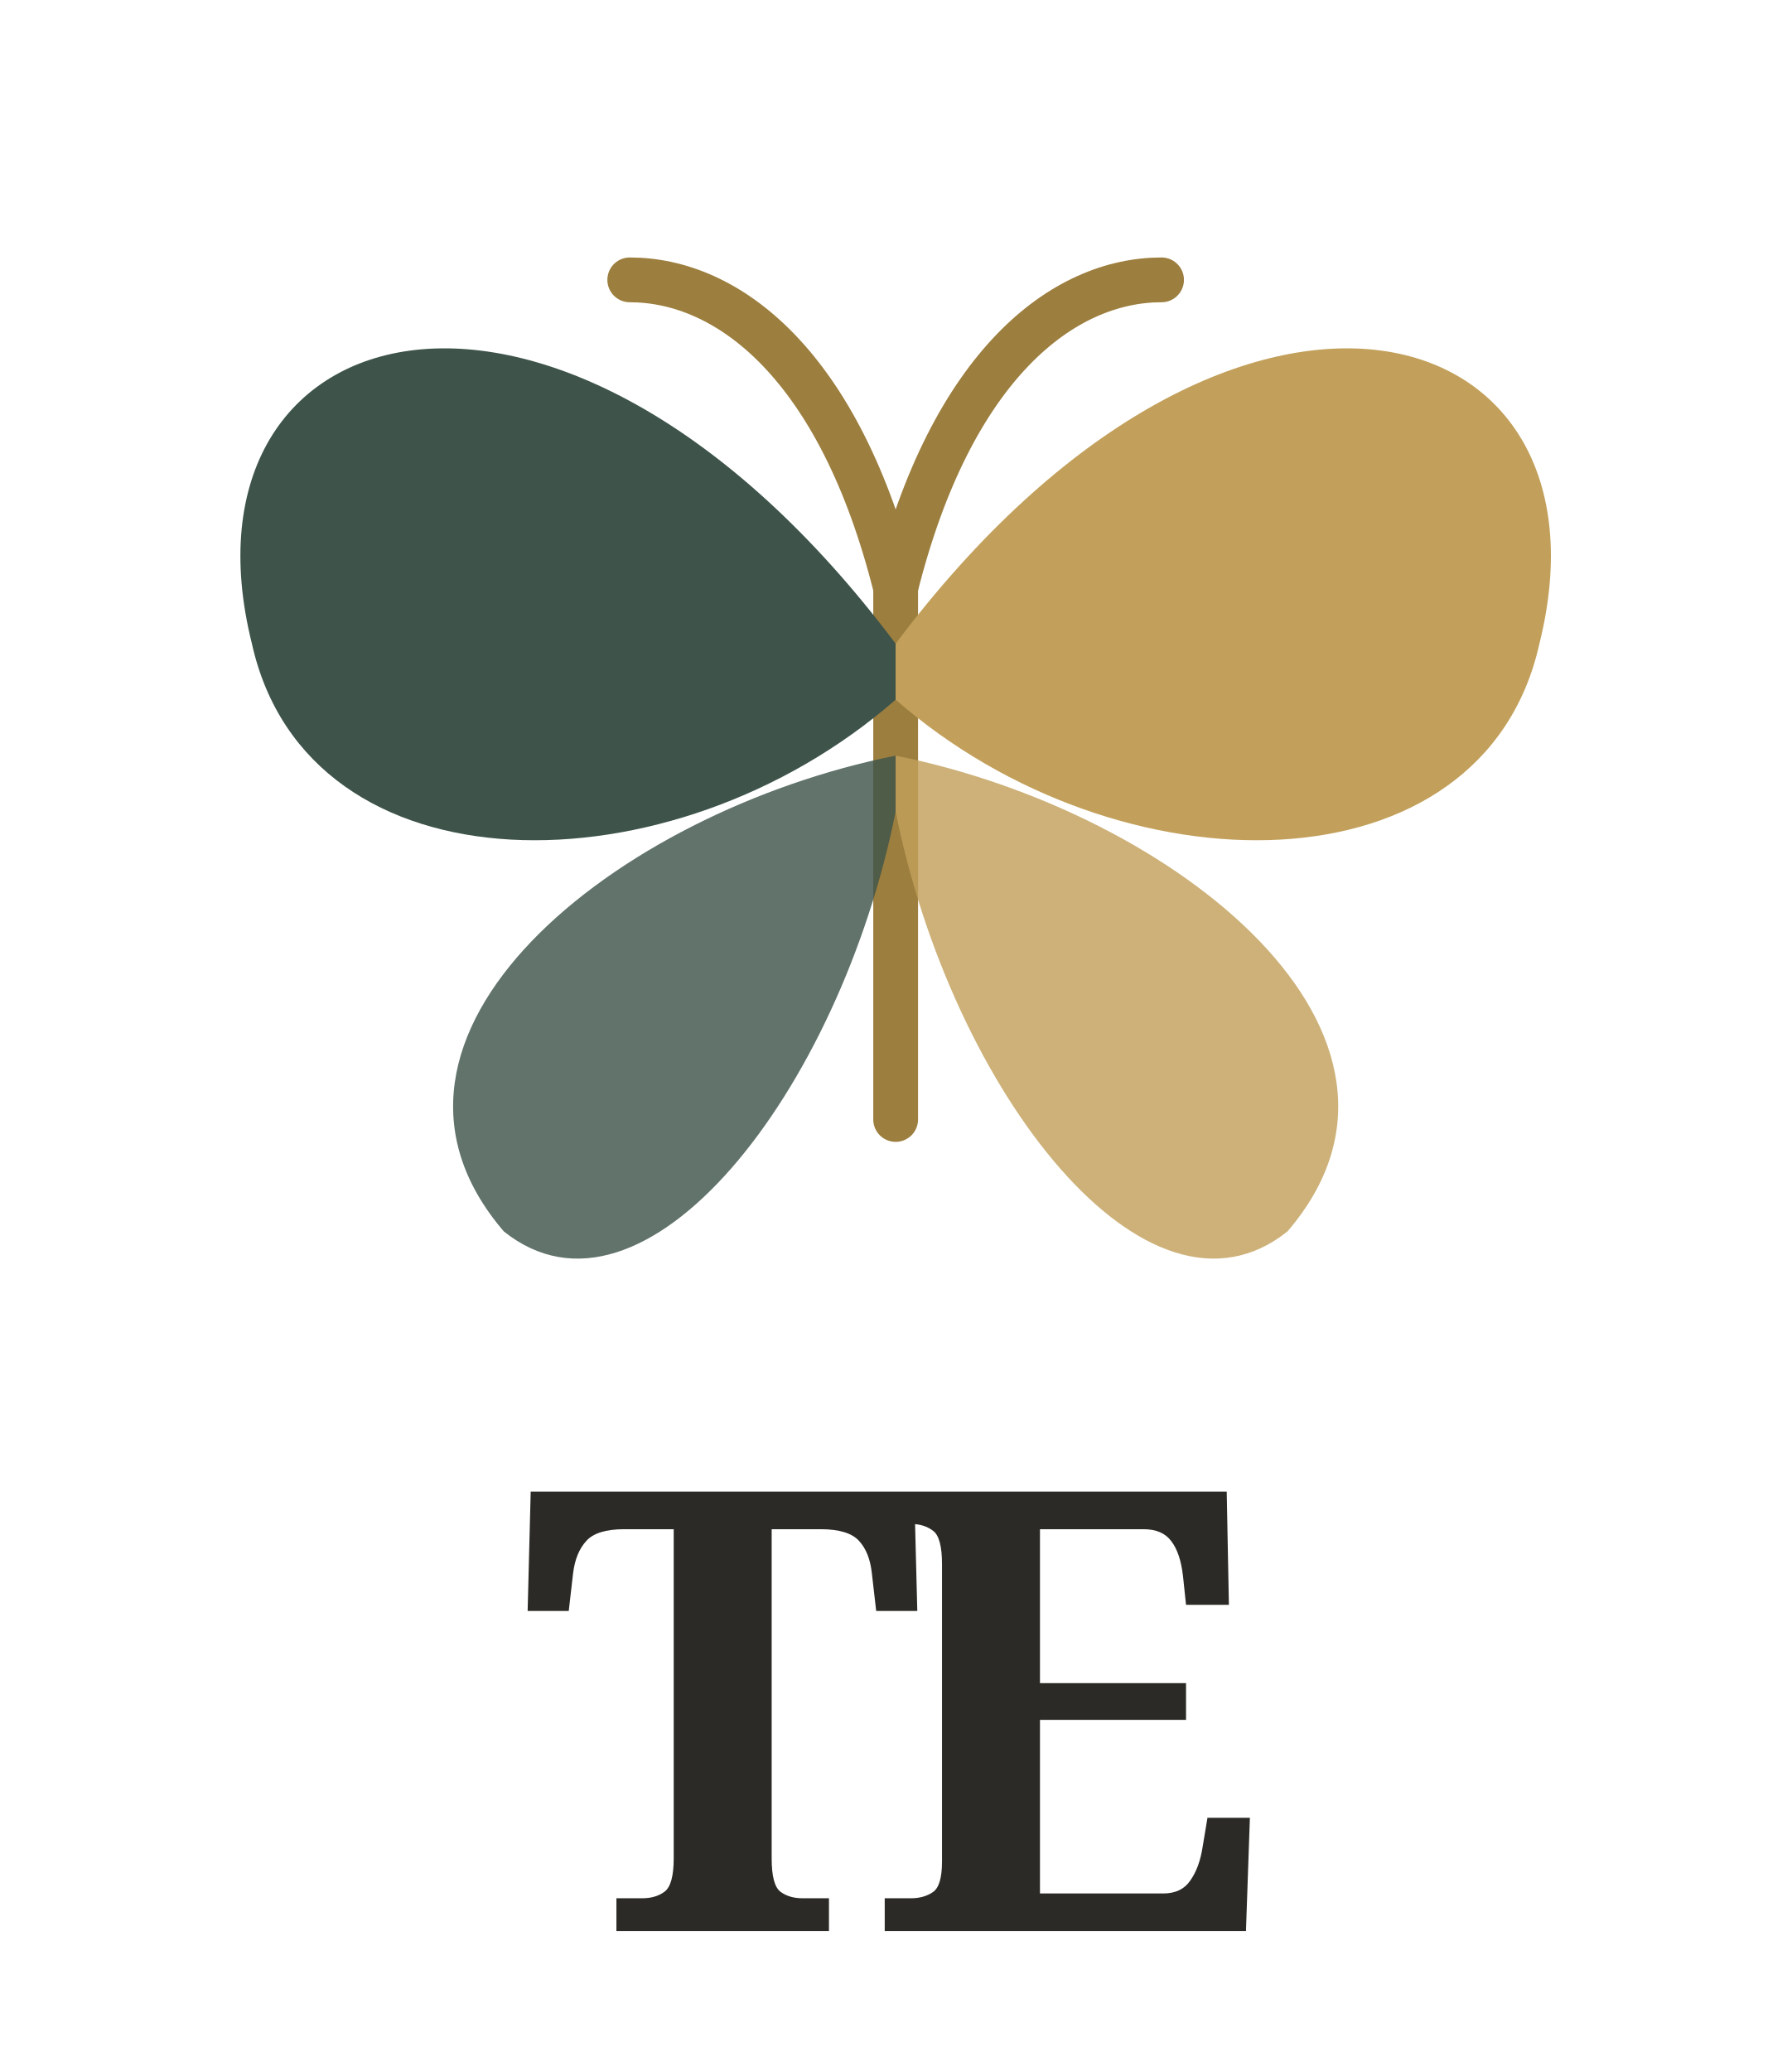
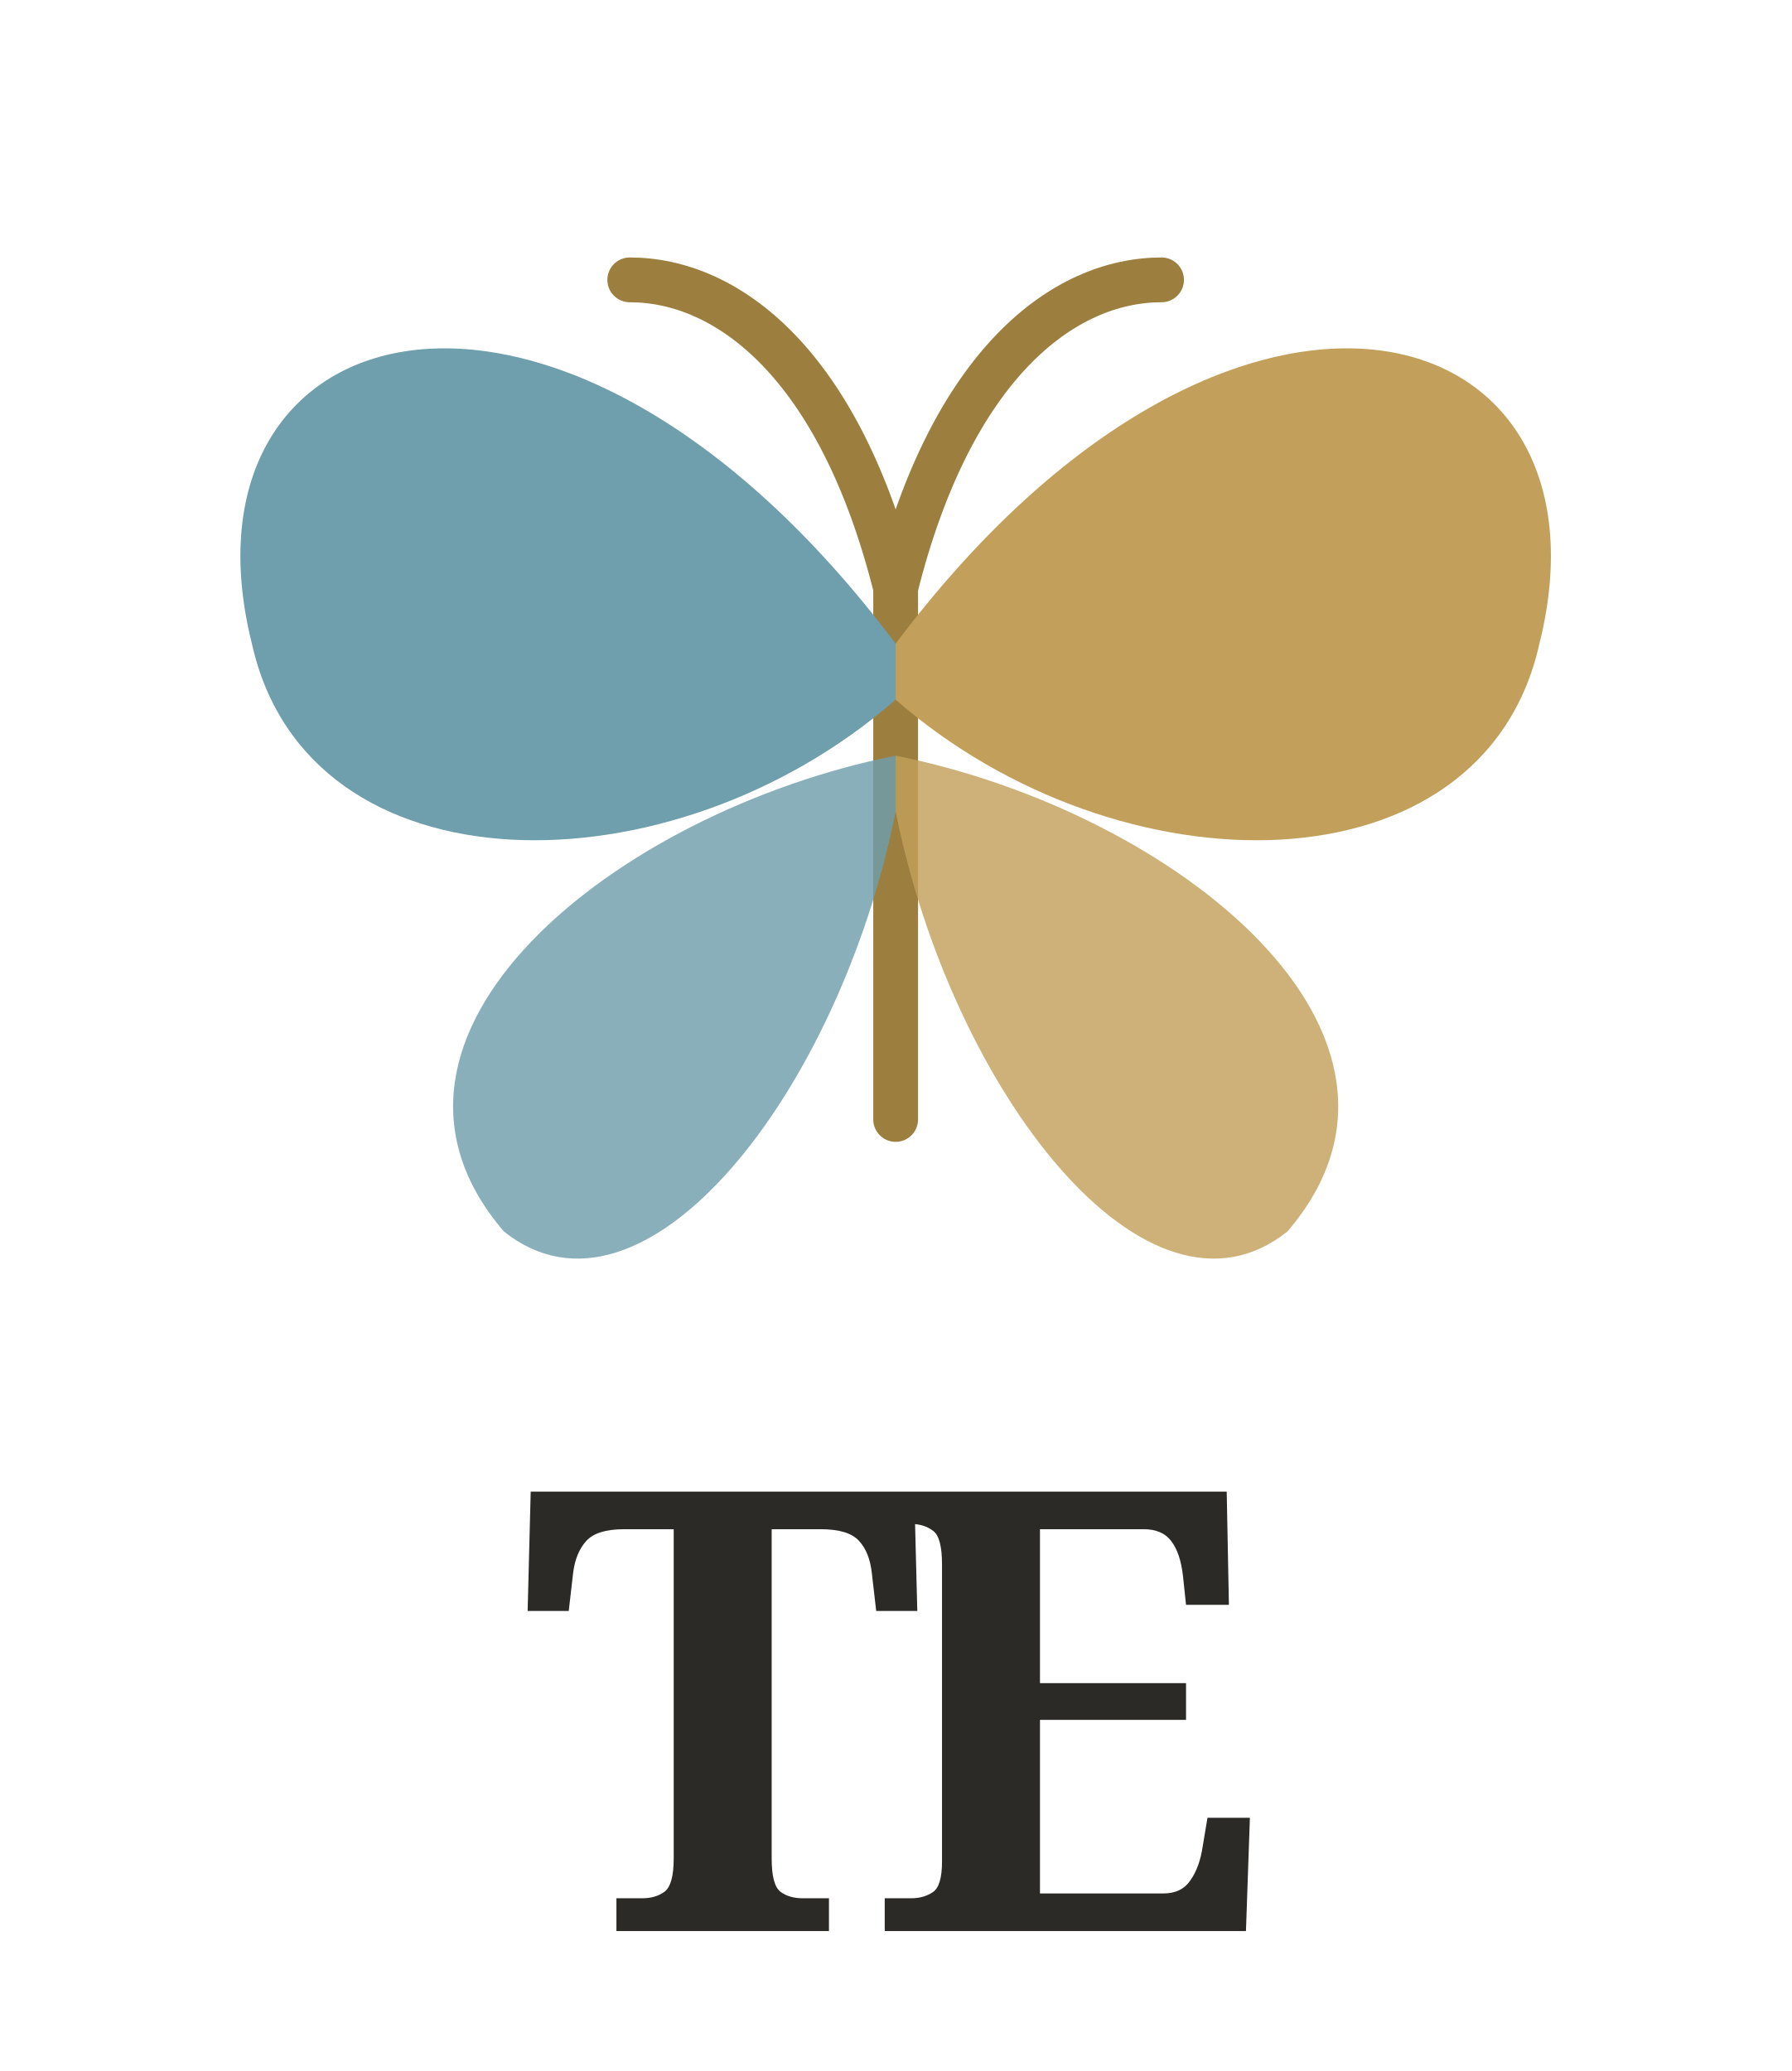
<svg xmlns="http://www.w3.org/2000/svg" viewBox="0 0 64 74" role="img" aria-label="Tais Eduarda Psicóloga">
  <g stroke="#9C7E3E" stroke-width="1.6" stroke-linecap="round" fill="none">
    <path d="M32 21 C30 13 26 10 22.5 10" />
    <path d="M32 21 C34 13 38 10 41.5 10" />
    <line x1="32" y1="21" x2="32" y2="40" />
  </g>
-   <path fill="#3E544A" d="M32 23 C20 7 6 11 9 23 C11 32 24 32 32 25 Z" />
-   <path fill="#3E544A" opacity=".82" d="M32 27 C22 29 12 37 18 44 C23 48 30 39 32 29 Z" />
+   <path fill="#6F9EAC" d="M32 23 C20 7 6 11 9 23 C11 32 24 32 32 25 Z" />
+   <path fill="#6F9EAC" opacity=".82" d="M32 27 C22 29 12 37 18 44 C23 48 30 39 32 29 Z" />
  <path fill="#C2A05B" d="M32 23 C44 7 58 11 55 23 C53 32 40 32 32 25 Z" />
  <path fill="#C2A05B" opacity=".82" d="M32 27 C42 29 52 37 46 44 C41 48 34 39 32 29 Z" />
  <text x="32" y="69" text-anchor="middle" font-family="'Cormorant Garamond',Georgia,serif" font-size="22" font-weight="600" letter-spacing="-2" fill="#2B2A26">TE</text>
</svg>
